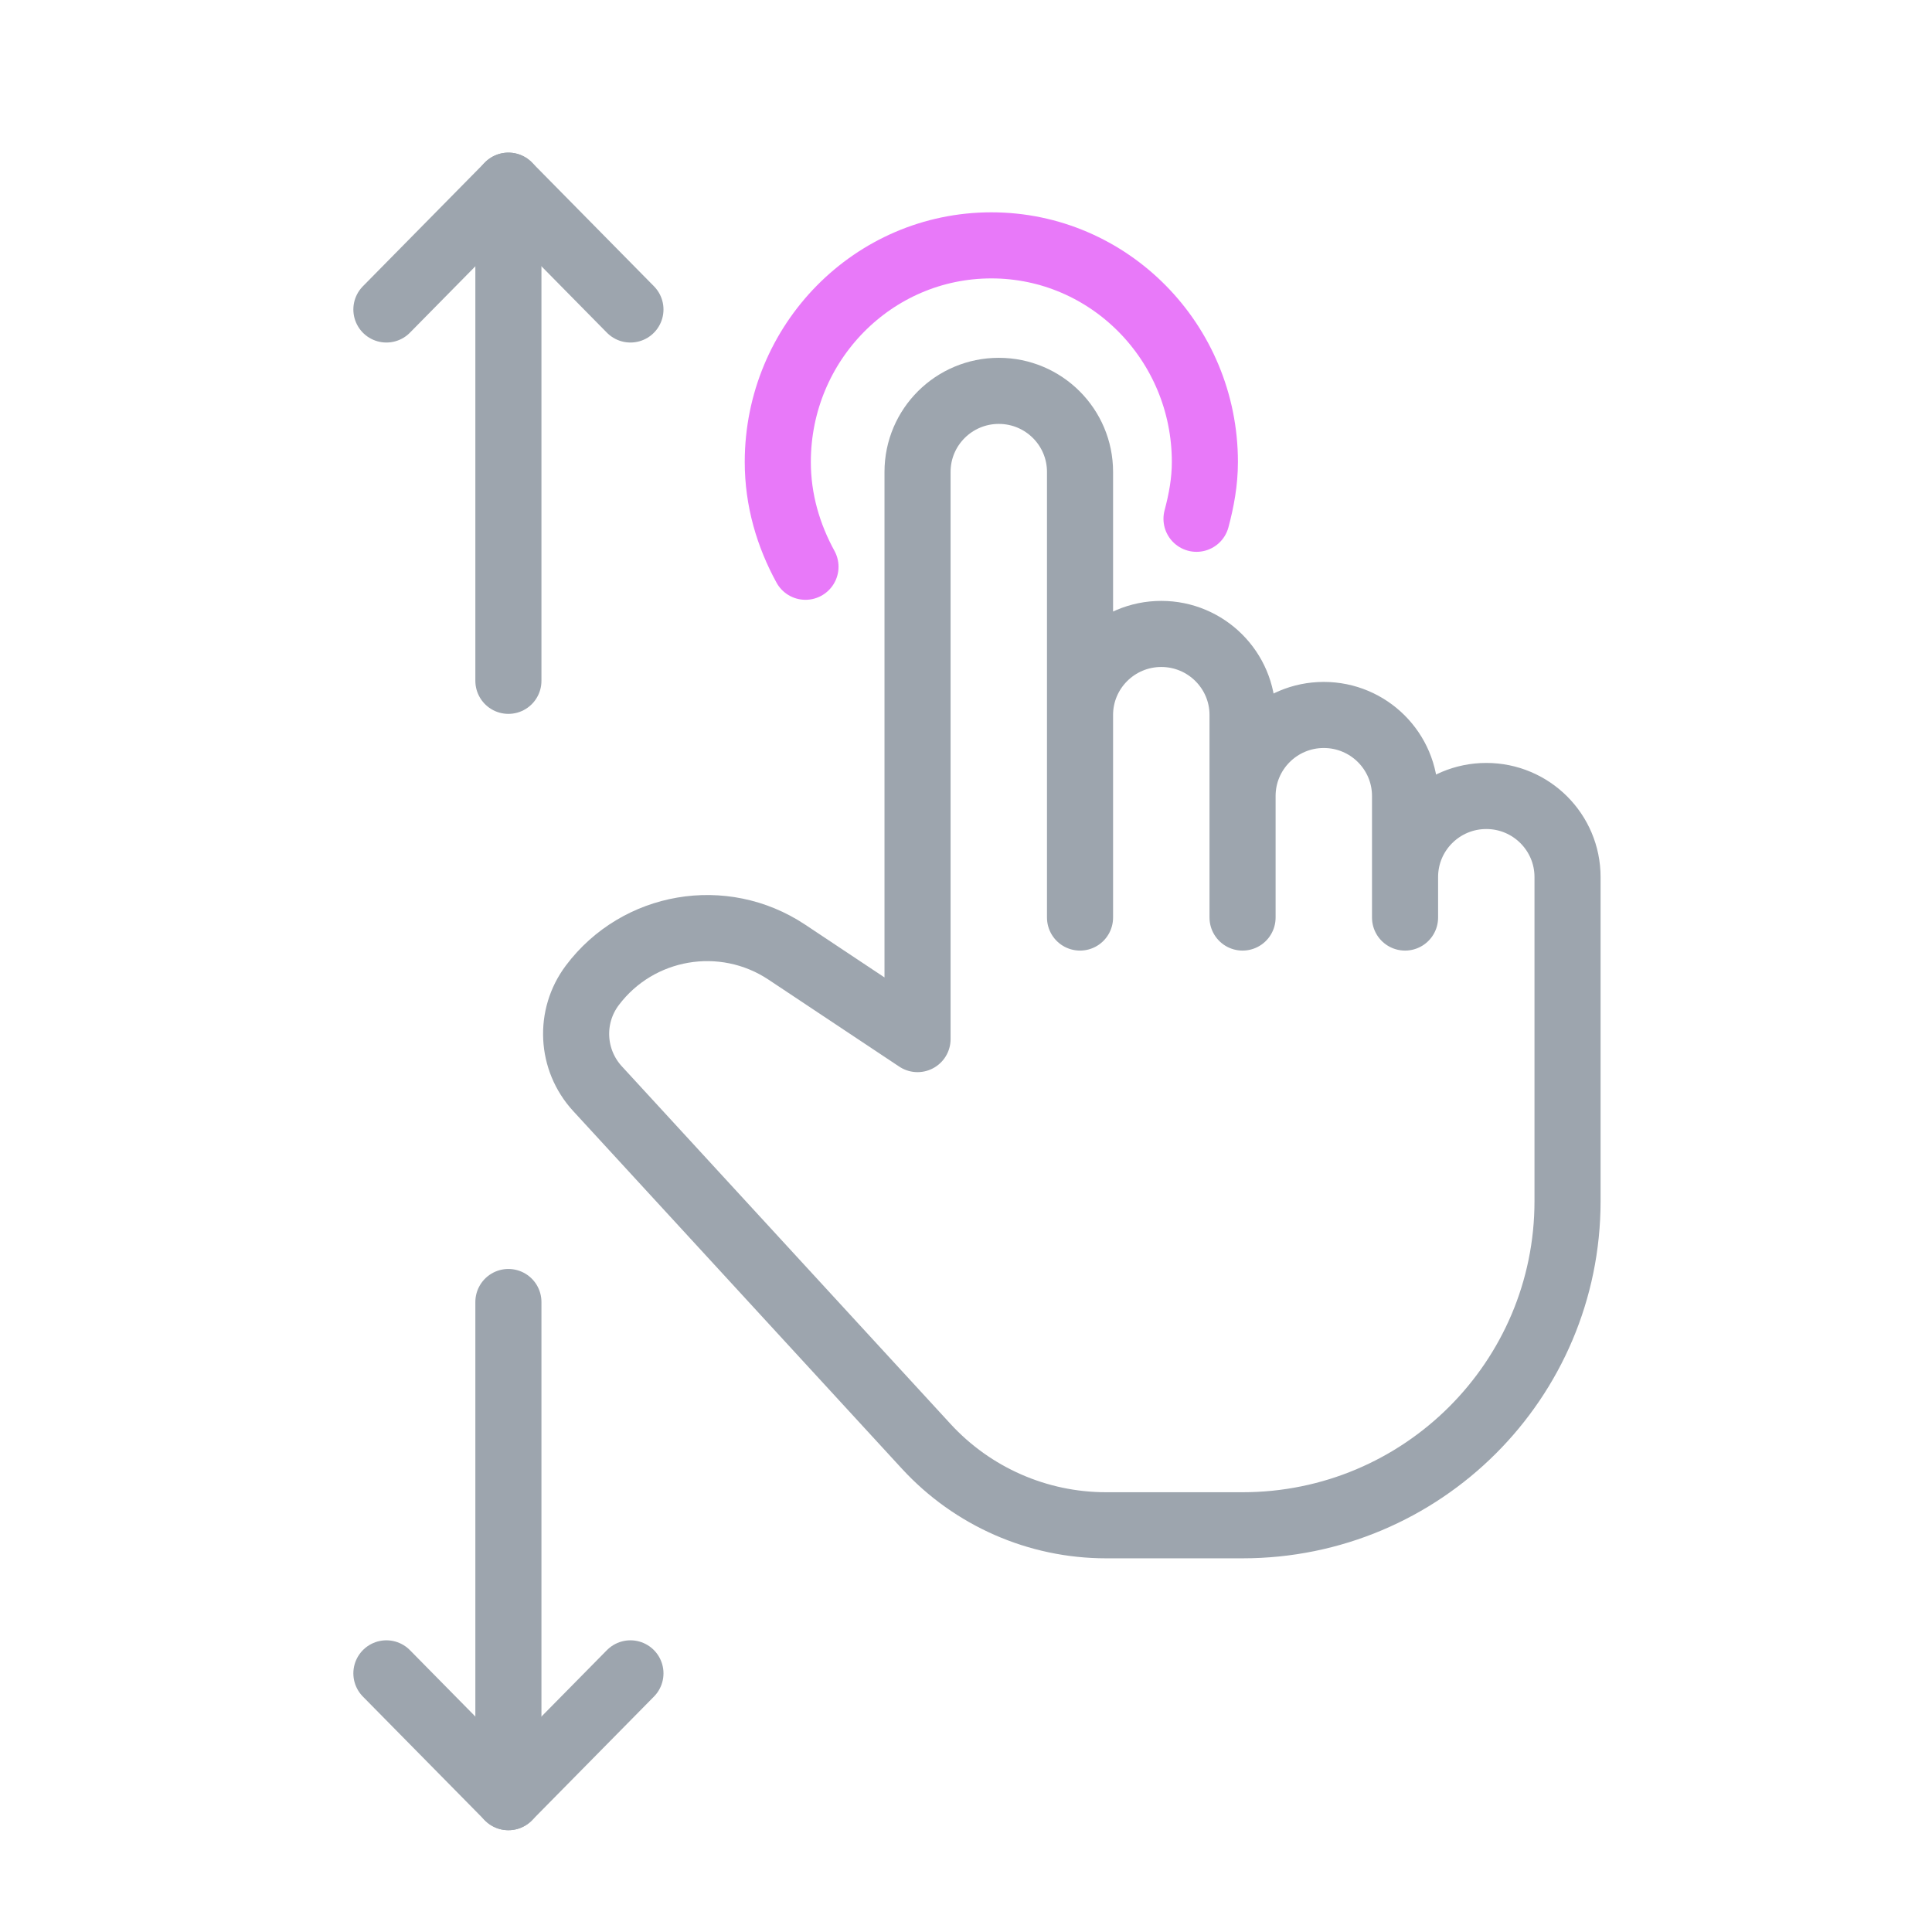
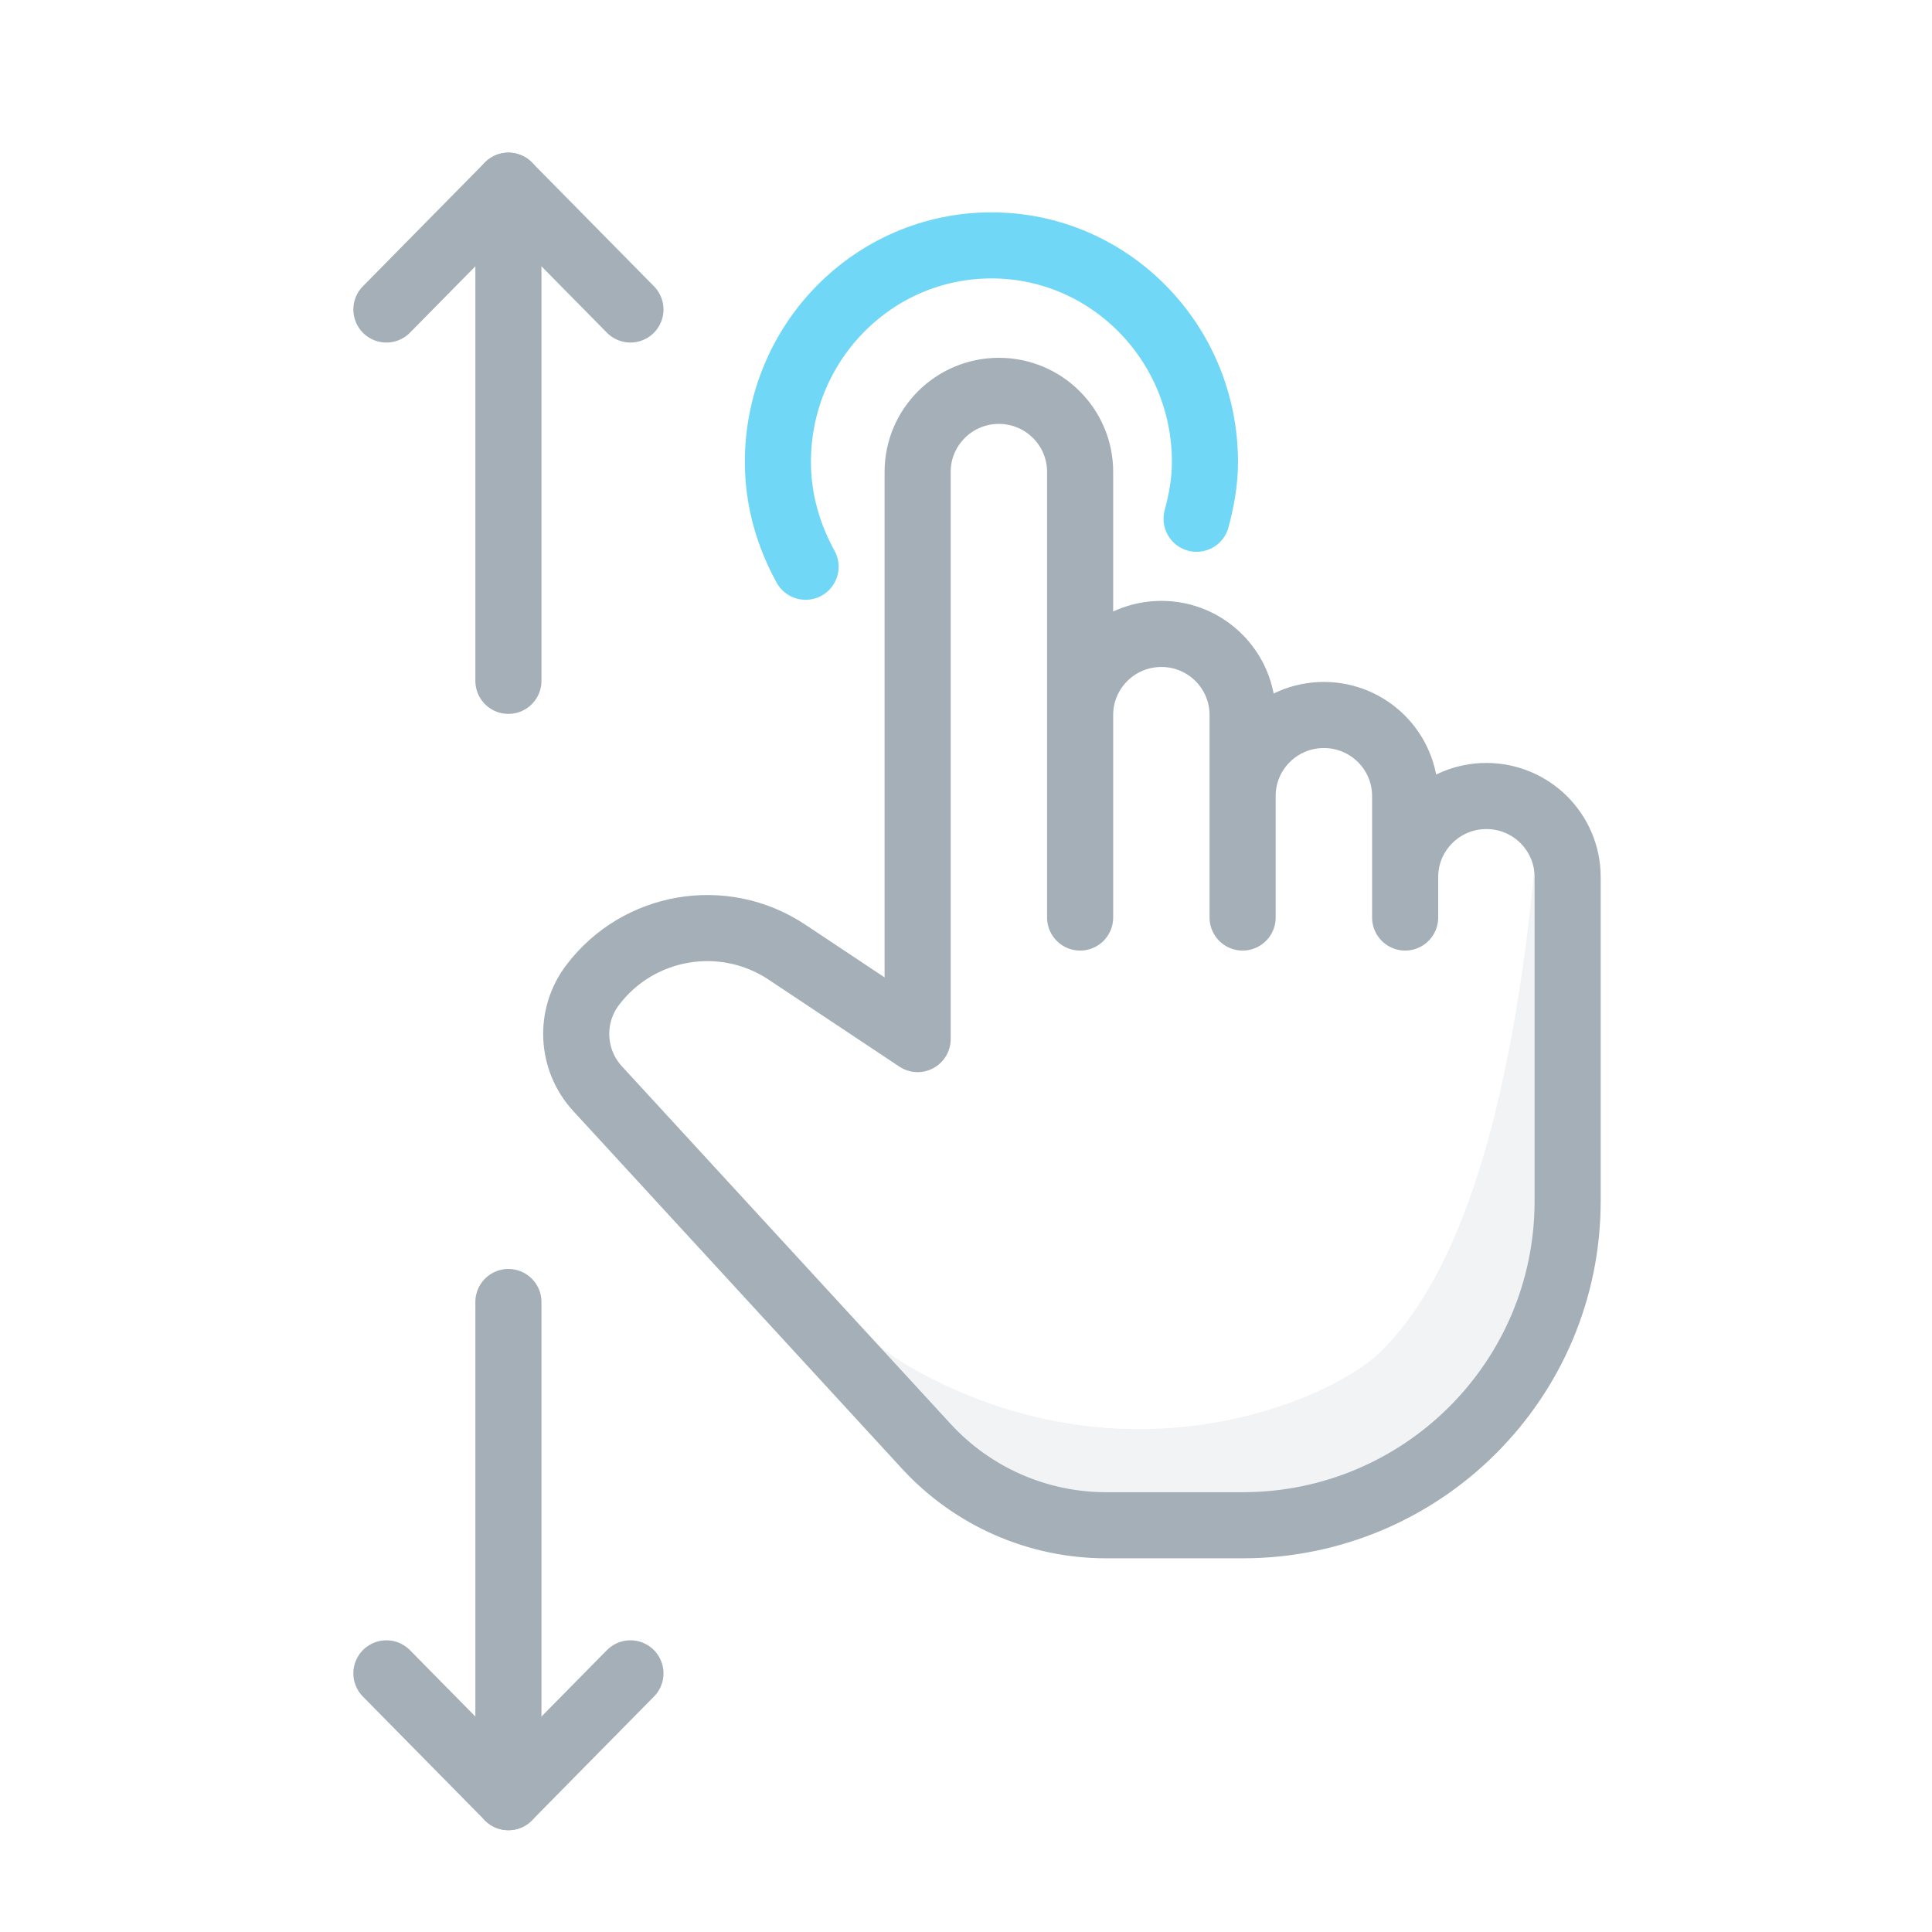
- <svg xmlns="http://www.w3.org/2000/svg" width="48" height="48" viewBox="0 0 48 48" fill="none">
-   <path d="M22.796 25.816L19.546 23.654C17.971 22.609 15.852 22.971 14.717 24.479C14.134 25.254 14.188 26.333 14.845 27.048L23.014 35.936C24.163 37.184 25.782 37.895 27.479 37.895H30.871C35.33 37.895 38.945 34.289 38.945 29.842V21.79C38.945 20.678 38.041 19.776 36.927 19.776C35.812 19.776 34.908 20.678 34.908 21.79V22.796V19.776C34.908 18.665 34.004 17.763 32.889 17.763C31.775 17.763 30.871 18.665 30.871 19.776V22.796V17.763C30.871 16.652 29.966 15.75 28.852 15.75C27.738 15.75 26.833 16.652 26.833 17.763V22.796V11.724C26.833 10.612 25.929 9.711 24.815 9.711C23.7 9.711 22.796 10.612 22.796 11.724V25.816" stroke="#9DA5AE" stroke-width="1.642" stroke-linecap="round" stroke-linejoin="round" />
-   <path d="M29.727 12.889C29.848 12.437 29.935 11.969 29.935 11.479C29.935 8.506 27.559 6.096 24.63 6.096C21.7 6.096 19.324 8.506 19.324 11.479C19.324 12.427 19.587 13.305 20.012 14.081" stroke="#E879F9" stroke-width="1.642" stroke-linecap="round" stroke-linejoin="round" />
-   <path d="M12.631 32.348V44.65" stroke="#9DA5AE" stroke-width="1.642" stroke-linecap="round" stroke-linejoin="round" />
-   <path d="M15.663 41.574L12.631 44.65L9.6 41.574" stroke="#9DA5AE" stroke-width="1.642" stroke-linecap="round" stroke-linejoin="round" />
-   <path d="M12.631 16.915V4.613" stroke="#9DA5AE" stroke-width="1.642" stroke-linecap="round" stroke-linejoin="round" />
-   <path d="M15.663 7.689L12.631 4.613L9.6 7.689" stroke="#9DA5AE" stroke-width="1.642" stroke-linecap="round" stroke-linejoin="round" />
+ <svg xmlns="http://www.w3.org/2000/svg" width="48px" height="48px" viewBox="0 0 48 48" version="1.1">
+   <g stroke="none" stroke-width="1" fill="none" fill-rule="evenodd">
+     <path d="M21.538,33.117 C21.865,33.522 22.488,33.943 23.409,34.382 C28.494,36.805 33.145,34.723 34.305,33.582 C36.27,31.65 37.545,27.624 38.131,21.505 C39.221,29.052 38.503,33.9 35.977,36.05 C34.767,37.079 30.221,38.456 26.581,37.637 C25.034,37.289 23.353,35.783 21.538,33.117 Z" fill="#F1F3F5" />
+     <g transform="translate(8.842105, 3.789474)" stroke-linecap="round" stroke-linejoin="round" stroke-width="1.642">
+       <g transform="translate(5.052632, 1.263158)">
+         <path d="M16.57,20.763 L19.82,18.601 C21.395,17.556 23.514,17.919 24.649,19.426 C25.232,20.201 25.178,21.281 24.522,21.995 L16.352,30.883 C15.204,32.131 13.585,32.842 11.887,32.842 L8.496,32.842 C4.036,32.842 0.421,29.237 0.421,24.789 L0.421,16.737 C0.421,15.626 1.325,14.724 2.44,14.724 C3.554,14.724 4.458,15.626 4.458,16.737 L4.458,17.743 L4.458,14.724 C4.458,13.612 5.363,12.711 6.477,12.711 C7.591,12.711 8.496,13.612 8.496,14.724 L8.496,17.743 L8.496,12.711 C8.496,11.599 9.4,10.697 10.514,10.697 C11.629,10.697 12.533,11.599 12.533,12.711 L12.533,17.743 L12.533,6.671 C12.533,5.56 13.437,4.658 14.552,4.658 C15.666,4.658 16.57,5.56 16.57,6.671 L16.57,20.763" stroke="#A4AFB7" transform="translate(12.73684, 18.75) scale(-1, 1) translate(-12.73684, -18.75) " />
+         <path d="M15.834,7.836 C15.956,7.384 16.042,6.916 16.042,6.426 C16.042,3.453 13.667,1.044 10.737,1.044 C7.807,1.044 5.432,3.453 5.432,6.426 C5.432,7.375 5.694,8.253 6.12,9.028" stroke="#71D7F7" />
+       </g>
+       <g transform="translate(0, 27.78947)" stroke="#A4AFB7">
+         <path d="M3.789,0.769 L3.789,13.071" />
+         <polyline points="6.821 9.995 3.789 13.071 0.758 9.995" />
+       </g>
+       <g transform="translate(3.789474, 6.947368) scale(1, -1) translate(-3.789474, -6.947368) " stroke="#A4AFB7">
+         <path d="M3.789,0.769 L3.789,13.071" />
+         <polyline points="6.821 9.995 3.789 13.071 0.758 9.995" />
+       </g>
+     </g>
+   </g>
</svg>
